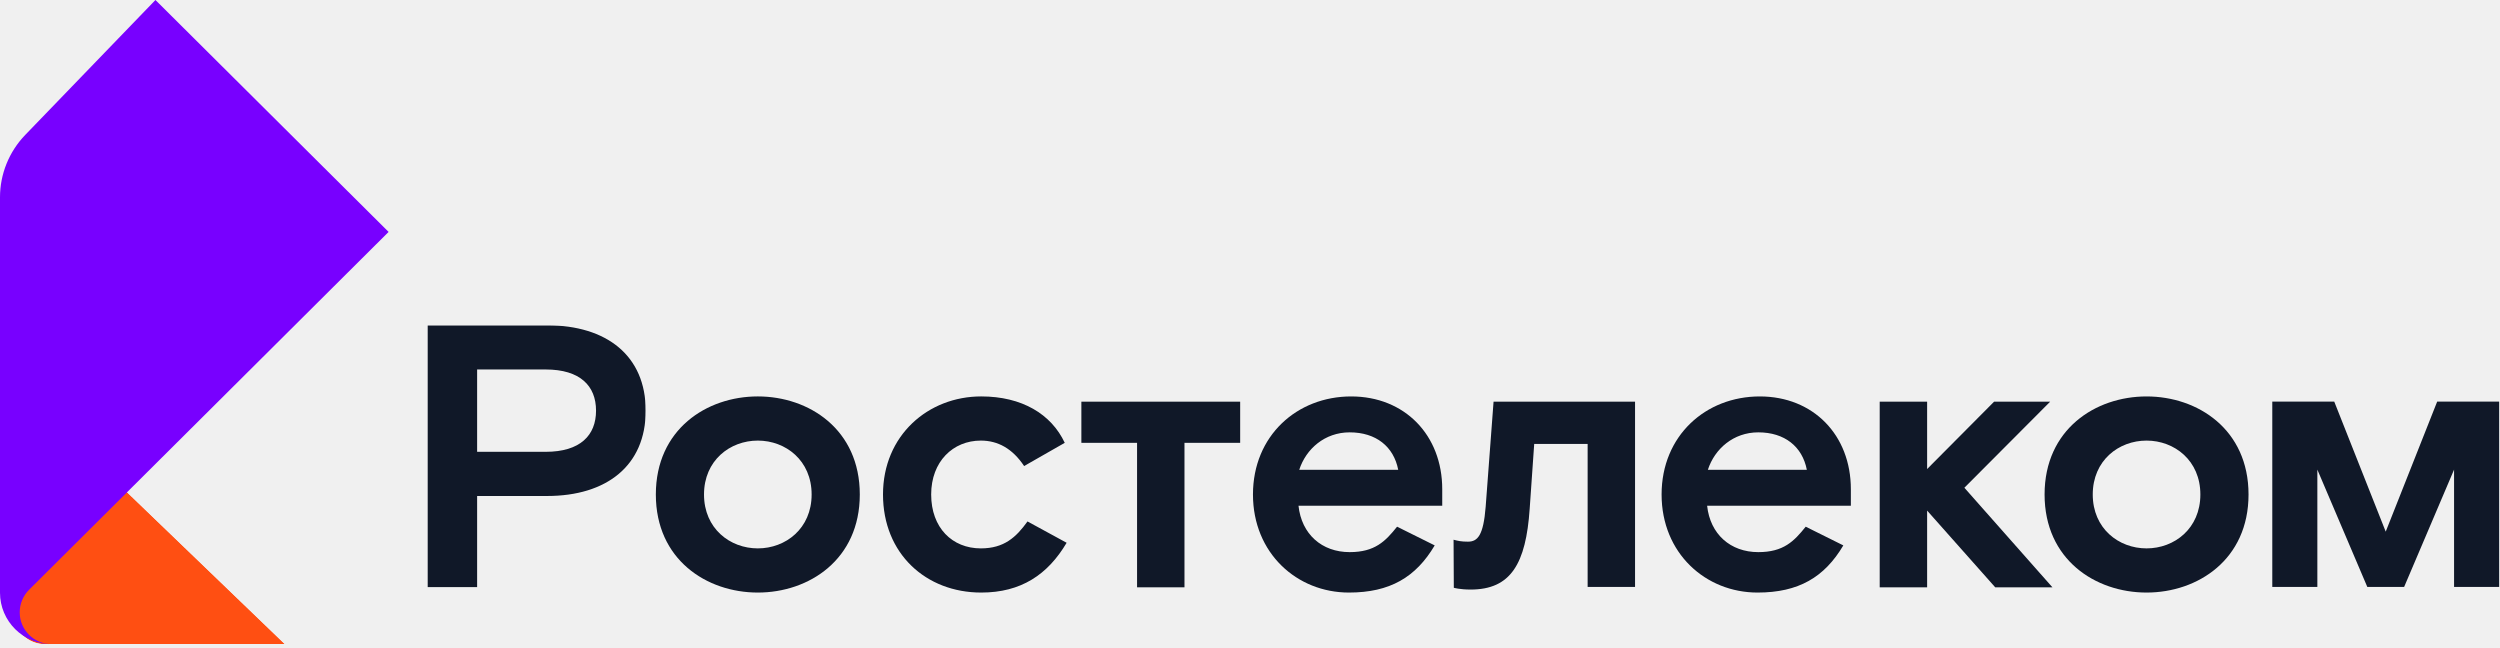
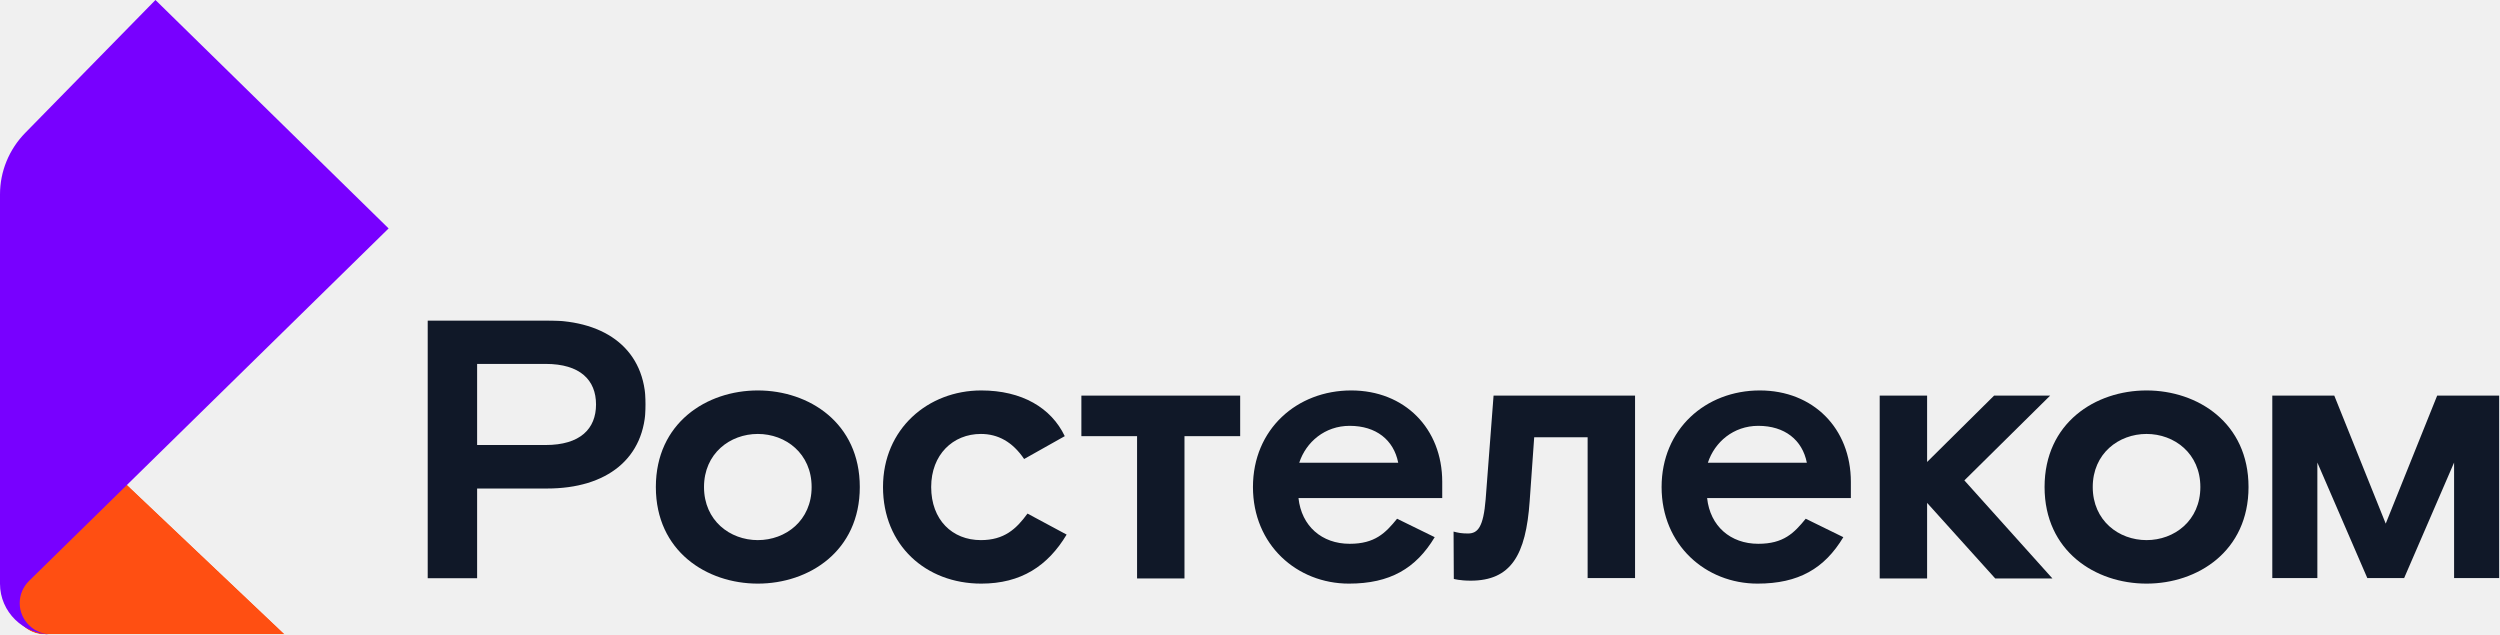
- <svg xmlns="http://www.w3.org/2000/svg" width="220" height="57" viewBox="0 0 220 57" fill="none">
-   <g id="logo 2" clip-path="url(#clip0_2216_3321)">
-     <g id="UI v2">
-       <g id="Logo">
-         <g id="logo/extreme/rus">
-           <g id="logo/50">
-             <g id="logo/50/lower/orange">
-               <mask id="mask0_2216_3321" style="mask-type:alpha" maskUnits="userSpaceOnUse" x="1" y="43" width="25" height="14">
-                 <g id="mask 2">
-                   <path id="Vector" d="M25.078 56.692C15.65 47.621 10.937 43.086 10.937 43.086L1.716 52.157C0.768 53.401 1.013 55.175 2.264 56.118C2.758 56.491 3.361 56.692 3.981 56.692C3.997 56.692 4.012 56.692 4.027 56.692C11.044 56.692 18.061 56.692 25.078 56.692Z" fill="white" />
-                 </g>
-               </mask>
-               <g mask="url(#mask0_2216_3321)">
-                 <path id="Fill 4" d="M25.078 56.692C15.65 47.621 10.937 43.086 10.937 43.086L1.716 52.157C0.768 53.401 1.013 55.175 2.264 56.118C2.758 56.491 3.361 56.692 3.981 56.692C3.997 56.692 4.012 56.692 4.027 56.692C11.044 56.692 18.061 56.692 25.078 56.692Z" fill="#FF4F12" />
-               </g>
-             </g>
-             <g id="logo/50/upper/violet">
-               <path id="Fill 7" fill-rule="evenodd" clip-rule="evenodd" d="M34.197 20.409L13.679 0L2.223 11.87C0.797 13.348 0 15.317 0 17.366L0 52.157C0 54.662 2.041 56.692 4.56 56.692C2.999 56.692 1.735 55.434 1.735 53.883C1.735 53.135 2.034 52.419 2.566 51.892" fill="#7800FF" />
-             </g>
-           </g>
-           <g id="logo/text/rus/black">
-             <path id="Fill 1" fill-rule="evenodd" clip-rule="evenodd" d="M180.414 35.347H175.48L169.587 41.275V35.347H165.414V51.684H169.587V44.932L175.58 51.684H180.613L172.865 42.922L180.414 35.347Z" fill="#101828" />
-             <g id="Group 4">
-               <mask id="mask1_2216_3321" style="mask-type:alpha" maskUnits="userSpaceOnUse" x="37" y="28" width="20" height="24">
-                 <g id="mask 4">
-                   <path id="Vector_2" d="M37.616 28.627H56.822V51.684H37.616V28.627Z" fill="white" />
-                 </g>
-               </mask>
-               <g mask="url(#mask1_2216_3321)">
-                 <path id="Fill 2" fill-rule="evenodd" clip-rule="evenodd" d="M48.014 39.76H41.987V32.514H48.014C51.06 32.514 52.451 33.963 52.451 36.137C52.451 38.311 51.06 39.76 48.014 39.76ZM48.146 28.627H37.616V51.684H41.987V43.647H48.146C53.378 43.647 56.822 40.979 56.822 36.137C56.822 31.295 53.378 28.627 48.146 28.627Z" fill="#101828" />
-               </g>
-             </g>
-             <path id="Fill 5" fill-rule="evenodd" clip-rule="evenodd" d="M66.688 48.258C64.237 48.258 61.953 46.512 61.953 43.515C61.953 40.518 64.237 38.772 66.688 38.772C69.138 38.772 71.423 40.518 71.423 43.515C71.423 46.512 69.138 48.258 66.688 48.258ZM66.688 34.885C62.184 34.885 57.714 37.784 57.714 43.515C57.714 49.246 62.184 52.145 66.688 52.145C71.191 52.145 75.662 49.246 75.662 43.515C75.662 37.784 71.191 34.885 66.688 34.885Z" fill="#101828" />
-             <path id="Fill 7_2" fill-rule="evenodd" clip-rule="evenodd" d="M86.314 48.258C83.797 48.258 81.943 46.446 81.943 43.515C81.943 40.616 83.863 38.772 86.314 38.772C87.804 38.772 89.095 39.464 90.122 41.012L93.698 38.969C92.506 36.433 89.923 34.885 86.347 34.885C81.678 34.885 77.704 38.311 77.704 43.515C77.704 48.719 81.479 52.145 86.347 52.145C89.857 52.145 92.208 50.564 93.864 47.764L90.42 45.887C89.426 47.27 88.367 48.258 86.314 48.258Z" fill="#101828" />
-             <path id="Fill 9" fill-rule="evenodd" clip-rule="evenodd" d="M130.738 44.602C130.54 47.105 130.042 47.666 129.181 47.666C128.593 47.666 128.317 47.6 127.914 47.496L127.935 51.724C127.935 51.724 128.454 51.881 129.414 51.881C132.957 51.881 134.281 49.608 134.613 44.767L135.01 39.069H139.712V51.651H143.884V35.347H131.434L130.738 44.602Z" fill="#101828" />
-             <path id="Fill 11" fill-rule="evenodd" clip-rule="evenodd" d="M114.334 41.341C114.93 39.497 116.585 38.047 118.771 38.047C121.089 38.047 122.645 39.299 123.043 41.341H114.334ZM118.903 34.886C114.135 34.886 110.261 38.344 110.261 43.515C110.261 48.686 114.135 52.145 118.705 52.145C122.314 52.145 124.599 50.794 126.254 47.995L122.943 46.348C121.917 47.632 120.989 48.587 118.771 48.587C116.321 48.587 114.532 47.007 114.268 44.503H126.917V43.054C126.917 38.278 123.606 34.886 118.903 34.886Z" fill="#101828" />
-             <path id="Fill 13" fill-rule="evenodd" clip-rule="evenodd" d="M150.293 41.341C150.889 39.497 152.544 38.047 154.73 38.047C157.048 38.047 158.604 39.299 159.002 41.341H150.293ZM154.862 34.886C150.094 34.886 146.22 38.344 146.22 43.515C146.22 48.686 150.094 52.145 154.664 52.145C158.273 52.145 160.558 50.794 162.213 47.995L158.902 46.348C157.876 47.632 156.948 48.587 154.73 48.587C152.279 48.587 150.491 47.007 150.227 44.503H162.876V43.054C162.876 38.278 159.564 34.886 154.862 34.886Z" fill="#101828" />
-             <path id="Fill 15" fill-rule="evenodd" clip-rule="evenodd" d="M95.161 38.969H100.062V51.684H104.234V38.969H109.135V35.347H95.161V38.969Z" fill="#101828" />
-             <path id="Fill 17" fill-rule="evenodd" clip-rule="evenodd" d="M188.897 48.258C186.446 48.258 184.162 46.512 184.162 43.515C184.162 40.518 186.446 38.772 188.897 38.772C191.347 38.772 193.632 40.518 193.632 43.515C193.632 46.512 191.347 48.258 188.897 48.258ZM188.897 34.886C184.393 34.886 179.923 37.784 179.923 43.515C179.923 49.246 184.393 52.145 188.897 52.145C193.4 52.145 197.871 49.246 197.871 43.515C197.871 37.784 193.4 34.886 188.897 34.886Z" fill="#101828" />
-             <path id="Fill 19" fill-rule="evenodd" clip-rule="evenodd" d="M214.471 35.343L209.943 46.785L205.414 35.343H199.961V51.651H203.927V41.327L208.323 51.651H211.563L215.958 41.327V51.651H219.925V35.343H214.471Z" fill="#101828" />
-           </g>
-         </g>
-       </g>
+ <svg xmlns="http://www.w3.org/2000/svg" width="197" height="50" viewBox="0 0 197 50" fill="none">
+   <g clip-path="url(#clip0_2216_3347)">
+     <mask id="mask0_2216_3347" style="mask-type:alpha" maskUnits="userSpaceOnUse" x="1" y="38" width="22" height="12">
+       <path d="M22.456 50C14.014 42 9.793 38 9.793 38L1.537 46C0.687 47.097 0.907 48.661 2.027 49.493C2.469 49.822 3.009 50 3.565 50C3.579 50 3.592 50 3.606 50C9.89 50 16.173 50 22.456 50Z" fill="white" />
+     </mask>
+     <g mask="url(#mask0_2216_3347)">
+       <path d="M22.456 50C14.014 42 9.793 38 9.793 38L1.537 46C0.687 47.097 0.907 48.661 2.027 49.493C2.469 49.822 3.009 50 3.565 50C3.579 50 3.592 50 3.606 50C9.89 50 16.173 50 22.456 50Z" fill="#FF4F12" />
    </g>
+     <path fill-rule="evenodd" clip-rule="evenodd" d="M30.622 18L12.249 0L1.991 10.468C0.713 11.772 0 13.509 0 15.316L0 46C0 48.209 1.828 50 4.083 50C2.686 50 1.553 48.891 1.553 47.522C1.553 46.863 1.821 46.231 2.298 45.766" fill="#7800FF" />
+     <path fill-rule="evenodd" clip-rule="evenodd" d="M161.552 31.174H157.134L151.856 36.403V31.174H148.12V45.582H151.856V39.627L157.223 45.582H161.73L154.792 37.855L161.552 31.174Z" fill="#101828" />
+     <mask id="mask1_2216_3347" style="mask-type:alpha" maskUnits="userSpaceOnUse" x="33" y="25" width="18" height="21">
+       <path d="M33.684 25.248H50.881V45.583H33.684V25.248Z" fill="white" />
+     </mask>
+     <g mask="url(#mask1_2216_3347)">
+       <path fill-rule="evenodd" clip-rule="evenodd" d="M42.994 35.067H37.597V28.676H42.994C45.722 28.676 46.967 29.954 46.967 31.871C46.967 33.789 45.722 35.067 42.994 35.067ZM43.113 25.248H33.684V45.583H37.597V38.495H43.113C47.798 38.495 50.881 36.142 50.881 31.871C50.881 27.601 47.798 25.248 43.113 25.248Z" fill="#101828" />
+     </g>
+     <path fill-rule="evenodd" clip-rule="evenodd" d="M59.716 42.561C57.522 42.561 55.476 41.022 55.476 38.378C55.476 35.734 57.522 34.195 59.716 34.195C61.911 34.195 63.956 35.734 63.956 38.378C63.956 41.022 61.911 42.561 59.716 42.561ZM59.716 30.767C55.684 30.767 51.681 33.324 51.681 38.378C51.681 43.433 55.684 45.989 59.716 45.989C63.749 45.989 67.752 43.433 67.752 38.378C67.752 33.324 63.749 30.767 59.716 30.767Z" fill="#101828" />
+     <path fill-rule="evenodd" clip-rule="evenodd" d="M77.291 42.561C75.037 42.561 73.377 40.963 73.377 38.378C73.377 35.822 75.096 34.195 77.291 34.195C78.625 34.195 79.781 34.805 80.701 36.17L83.903 34.369C82.835 32.132 80.522 30.767 77.32 30.767C73.139 30.767 69.581 33.788 69.581 38.378C69.581 42.968 72.962 45.989 77.32 45.989C80.463 45.989 82.568 44.595 84.051 42.126L80.967 40.47C80.078 41.69 79.129 42.561 77.291 42.561Z" fill="#101828" />
+     <path fill-rule="evenodd" clip-rule="evenodd" d="M117.07 39.337C116.892 41.545 116.447 42.039 115.676 42.039C115.149 42.039 114.902 41.982 114.541 41.889L114.56 45.618C114.56 45.618 115.024 45.757 115.884 45.757C119.057 45.757 120.243 43.753 120.539 39.482L120.895 34.457H125.105V45.554H128.842V31.174H117.693L117.07 39.337Z" fill="#101828" />
+     <path fill-rule="evenodd" clip-rule="evenodd" d="M102.381 36.461C102.914 34.834 104.397 33.556 106.354 33.556C108.43 33.556 109.823 34.66 110.179 36.461H102.381ZM106.473 30.767C102.203 30.767 98.733 33.817 98.733 38.378C98.733 42.939 102.203 45.989 106.295 45.989C109.527 45.989 111.573 44.798 113.055 42.329L110.09 40.876C109.171 42.009 108.34 42.851 106.354 42.851C104.16 42.851 102.559 41.457 102.321 39.25H113.648V37.971C113.648 33.759 110.683 30.767 106.473 30.767Z" fill="#101828" />
+     <path fill-rule="evenodd" clip-rule="evenodd" d="M134.581 36.461C135.114 34.834 136.597 33.556 138.554 33.556C140.629 33.556 142.023 34.66 142.379 36.461H134.581ZM138.673 30.767C134.403 30.767 130.934 33.817 130.934 38.378C130.934 42.939 134.403 45.989 138.495 45.989C141.727 45.989 143.772 44.798 145.255 42.329L142.29 40.876C141.371 42.009 140.541 42.851 138.554 42.851C136.36 42.851 134.758 41.457 134.521 39.25H145.848V37.971C145.848 33.759 142.883 30.767 138.673 30.767Z" fill="#101828" />
+     <path fill-rule="evenodd" clip-rule="evenodd" d="M85.213 34.369H89.601V45.582H93.337V34.369H97.726V31.174H85.213V34.369Z" fill="#101828" />
+     <path fill-rule="evenodd" clip-rule="evenodd" d="M169.148 42.561C166.954 42.561 164.908 41.022 164.908 38.378C164.908 35.734 166.954 34.195 169.148 34.195C171.342 34.195 173.388 35.734 173.388 38.378C173.388 41.022 171.342 42.561 169.148 42.561ZM169.148 30.767C165.115 30.767 161.112 33.323 161.112 38.378C161.112 43.433 165.115 45.989 169.148 45.989C173.18 45.989 177.184 43.433 177.184 38.378C177.184 33.323 173.18 30.767 169.148 30.767Z" fill="#101828" />
+     <path fill-rule="evenodd" clip-rule="evenodd" d="M192.05 31.171L187.995 41.262L183.94 31.171H179.057V45.554H182.608V36.449L186.545 45.554H189.445L193.382 36.449V45.554H196.933V31.171H192.05Z" fill="#101828" />
  </g>
  <defs>
-     <clipPath id="clip0_2216_3321">
-       <rect width="220" height="56.692" fill="white" />
+     <clipPath id="clip0_2216_3347">
+       <rect width="197" height="50" fill="white" />
    </clipPath>
  </defs>
</svg>
